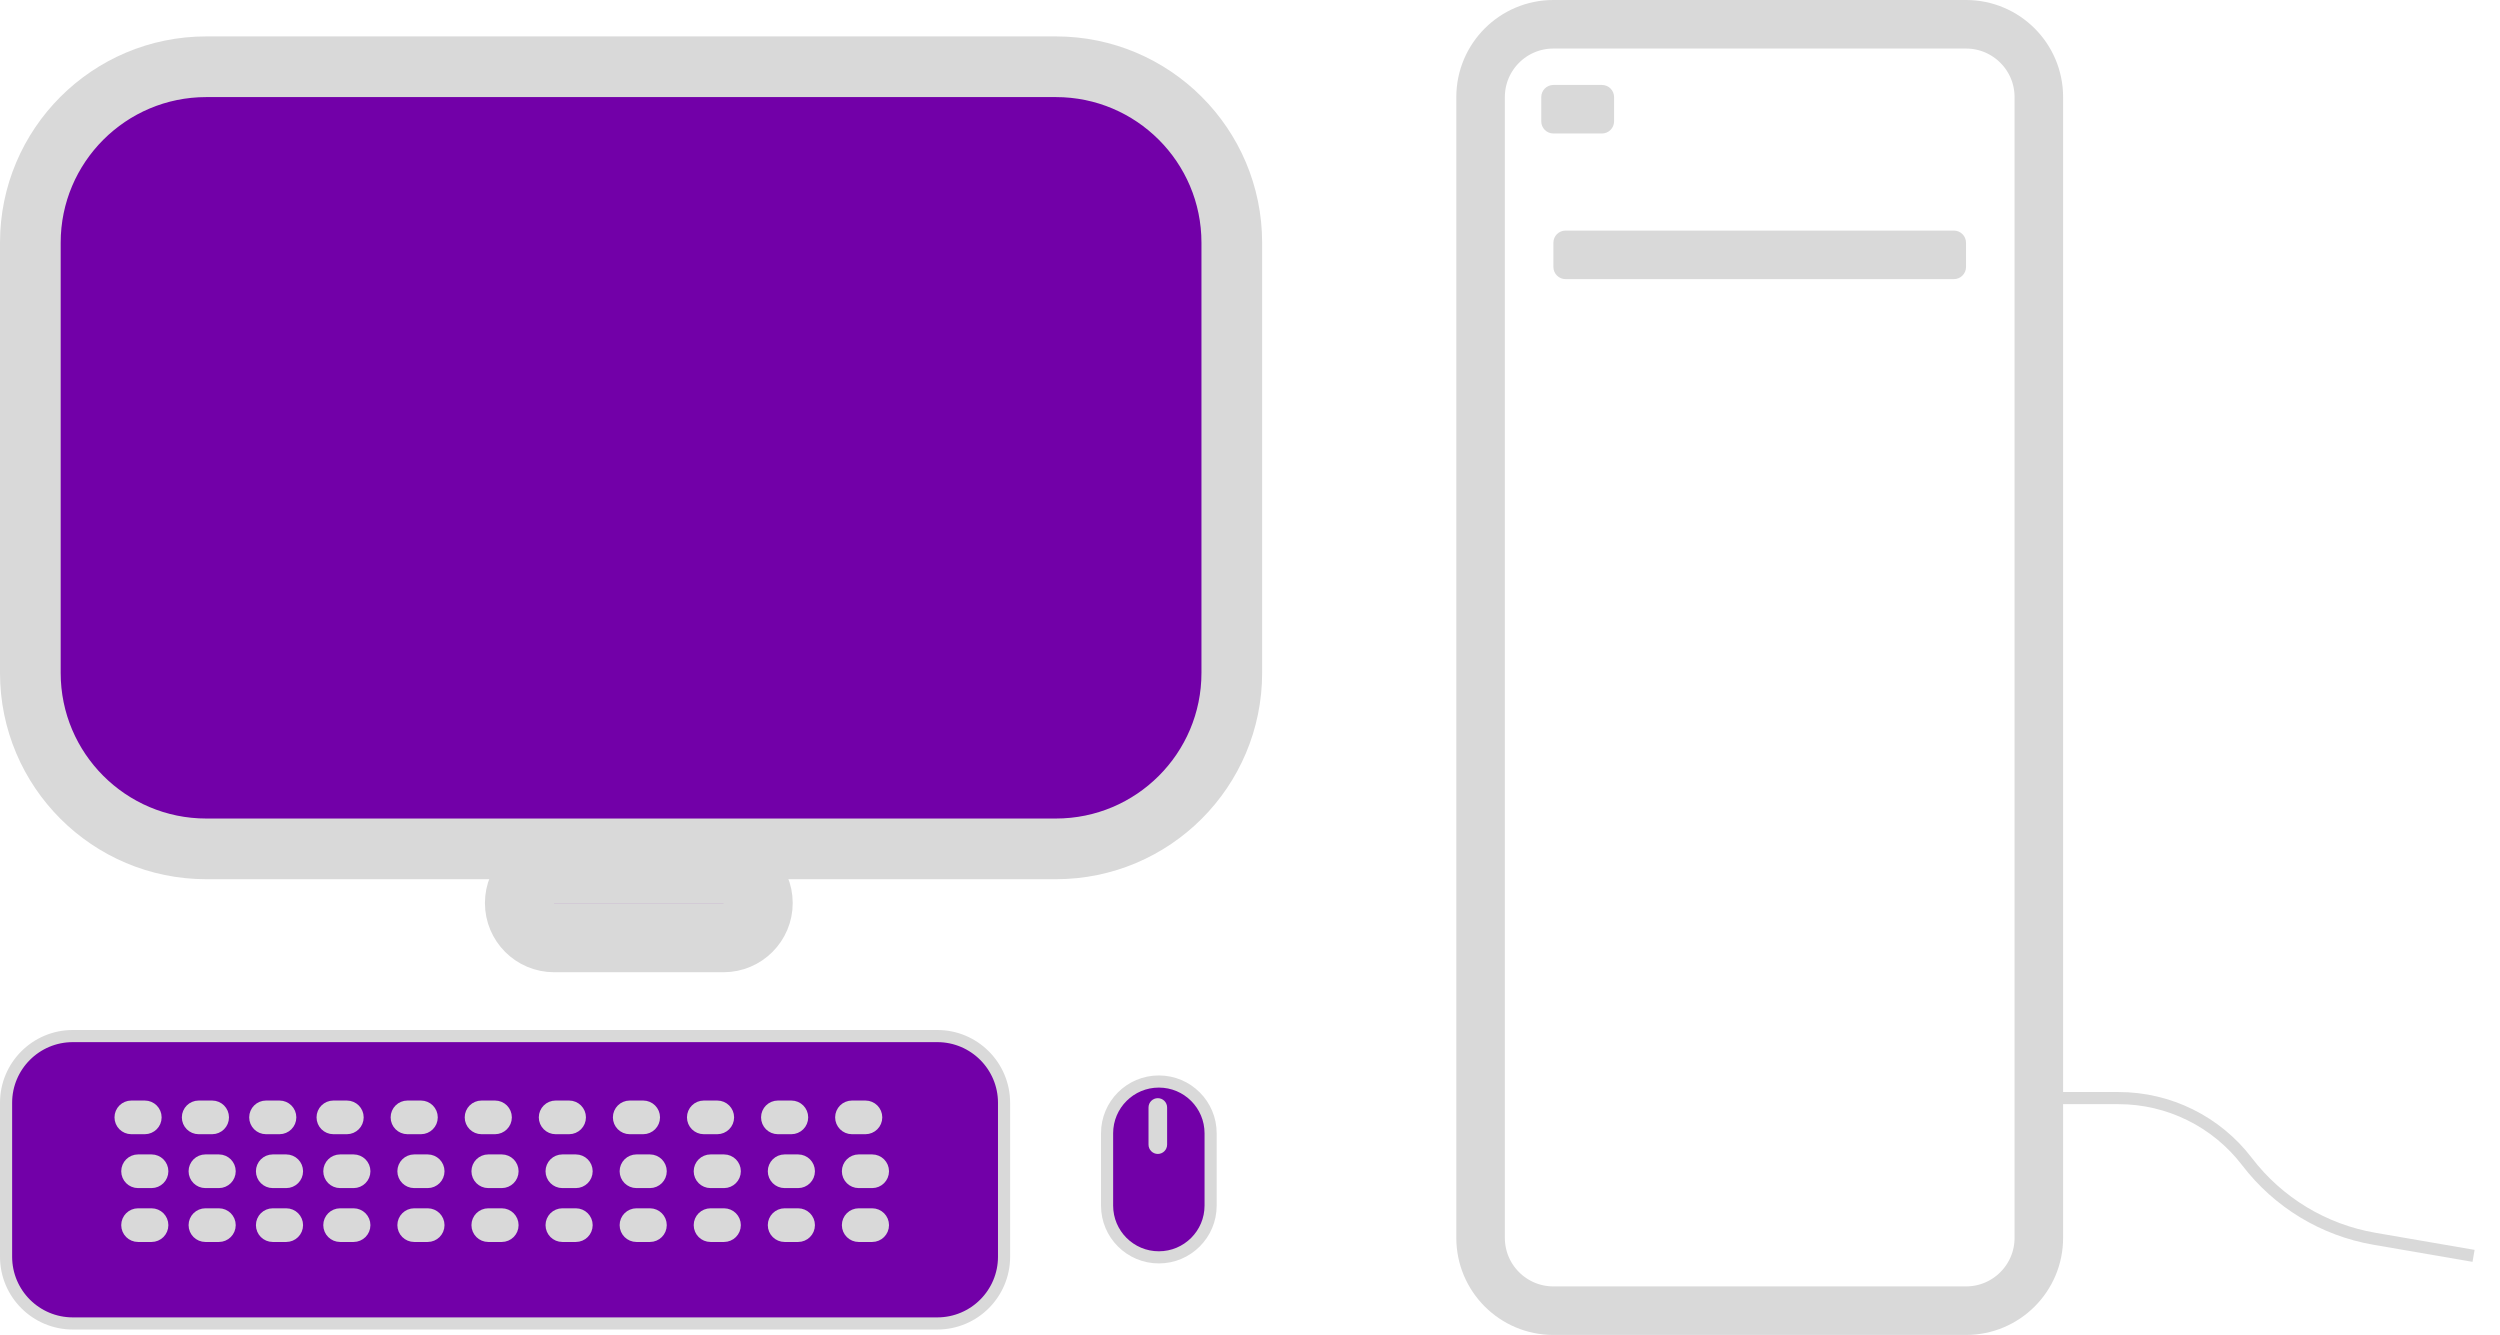
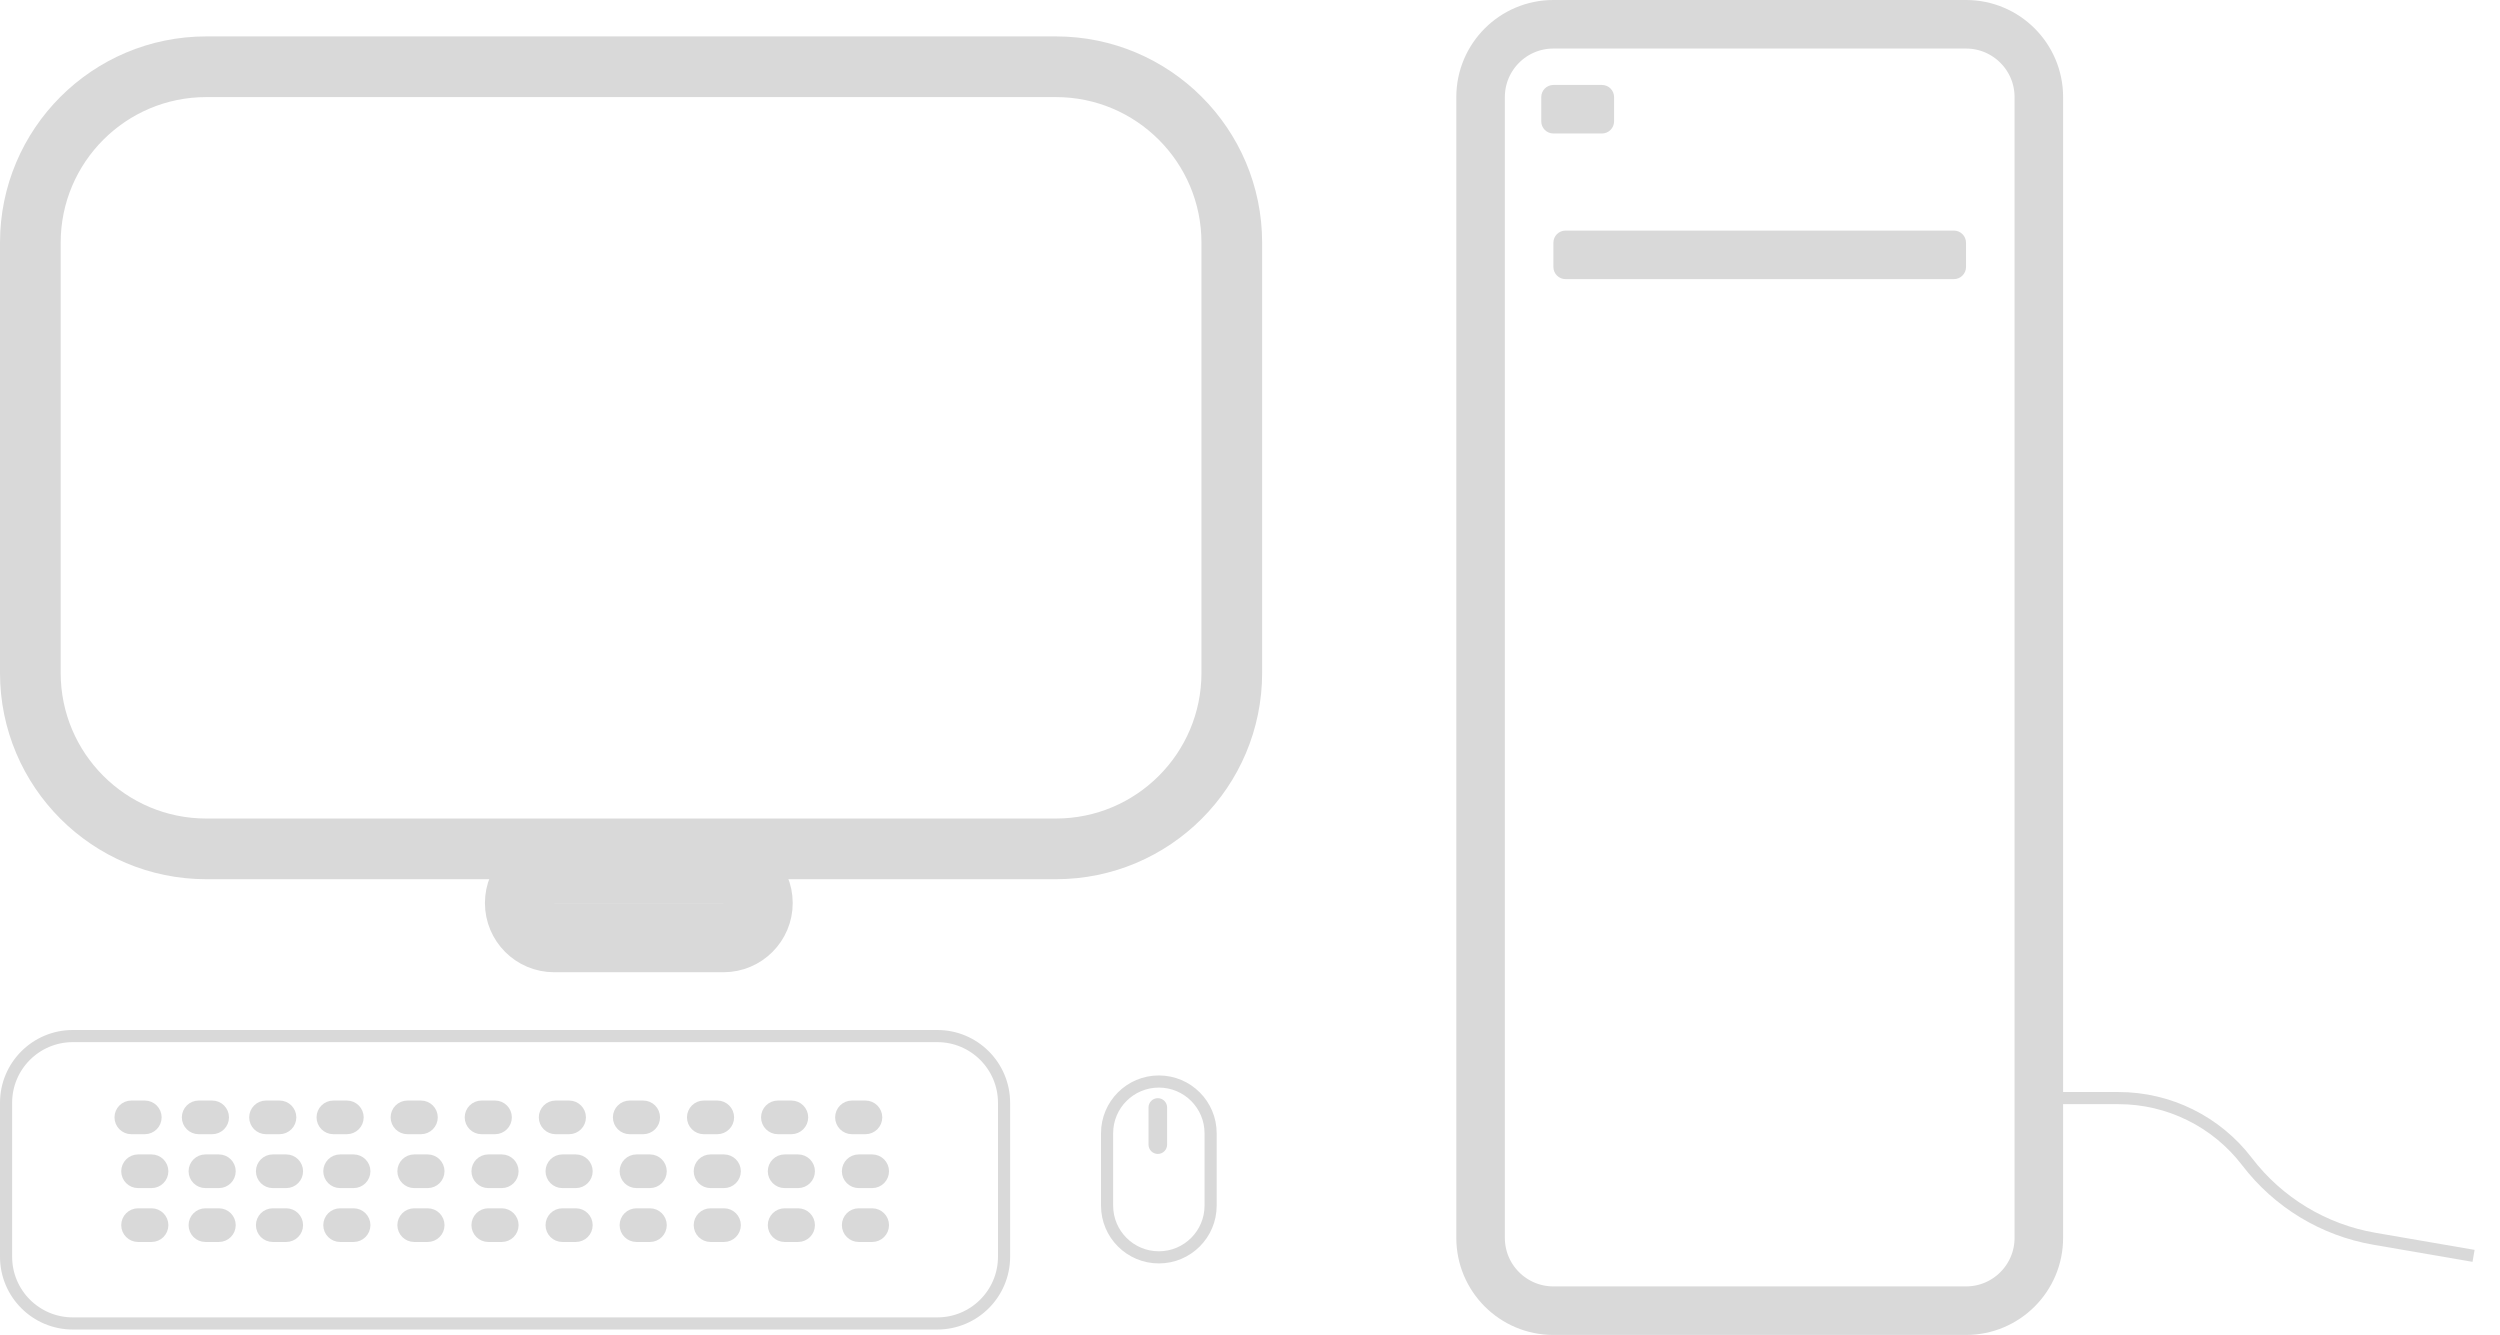
<svg xmlns="http://www.w3.org/2000/svg" width="206" height="110" viewBox="0 0 206 110" fill="none">
-   <rect x="2.5" y="5.5" width="99" height="64.447" rx="14.5" fill="#7200A8" stroke="#D9D9D9" stroke-width="5" />
-   <rect x="42.809" y="71.559" width="19.66" height="5.702" rx="2.851" fill="#7200A8" stroke="#D9D9D9" stroke-width="5.702" />
-   <rect x="0.5" y="85.372" width="82.234" height="23.681" rx="5.5" fill="#7200A8" stroke="#D9D9D9" />
-   <rect x="10.128" y="91.378" width="2.497" height="1.387" rx="0.694" fill="#7200A8" stroke="#D9D9D9" stroke-width="1.387" />
-   <rect x="10.683" y="95.818" width="2.497" height="1.387" rx="0.694" fill="#7200A8" stroke="#D9D9D9" stroke-width="1.387" />
-   <rect x="10.683" y="100.258" width="2.497" height="1.387" rx="0.694" fill="#7200A8" stroke="#D9D9D9" stroke-width="1.387" />
-   <rect x="15.678" y="91.378" width="2.497" height="1.387" rx="0.694" fill="#7200A8" stroke="#D9D9D9" stroke-width="1.387" />
-   <rect x="16.233" y="95.818" width="2.497" height="1.387" rx="0.694" fill="#7200A8" stroke="#D9D9D9" stroke-width="1.387" />
-   <rect x="16.233" y="100.258" width="2.497" height="1.387" rx="0.694" fill="#7200A8" stroke="#D9D9D9" stroke-width="1.387" />
-   <rect x="21.227" y="91.378" width="2.497" height="1.387" rx="0.694" fill="#7200A8" stroke="#D9D9D9" stroke-width="1.387" />
-   <rect x="21.782" y="95.818" width="2.497" height="1.387" rx="0.694" fill="#7200A8" stroke="#D9D9D9" stroke-width="1.387" />
-   <rect x="21.782" y="100.258" width="2.497" height="1.387" rx="0.694" fill="#7200A8" stroke="#D9D9D9" stroke-width="1.387" />
-   <rect x="26.777" y="91.378" width="2.497" height="1.387" rx="0.694" fill="#7200A8" stroke="#D9D9D9" stroke-width="1.387" />
-   <rect x="27.332" y="95.818" width="2.497" height="1.387" rx="0.694" fill="#7200A8" stroke="#D9D9D9" stroke-width="1.387" />
-   <rect x="27.332" y="100.258" width="2.497" height="1.387" rx="0.694" fill="#7200A8" stroke="#D9D9D9" stroke-width="1.387" />
-   <rect x="32.882" y="91.378" width="2.497" height="1.387" rx="0.694" fill="#7200A8" stroke="#D9D9D9" stroke-width="1.387" />
-   <rect x="33.437" y="95.818" width="2.497" height="1.387" rx="0.694" fill="#7200A8" stroke="#D9D9D9" stroke-width="1.387" />
-   <rect x="33.437" y="100.258" width="2.497" height="1.387" rx="0.694" fill="#7200A8" stroke="#D9D9D9" stroke-width="1.387" />
-   <rect x="38.986" y="91.378" width="2.497" height="1.387" rx="0.694" fill="#7200A8" stroke="#D9D9D9" stroke-width="1.387" />
-   <rect x="39.541" y="95.818" width="2.497" height="1.387" rx="0.694" fill="#7200A8" stroke="#D9D9D9" stroke-width="1.387" />
-   <rect x="39.541" y="100.258" width="2.497" height="1.387" rx="0.694" fill="#7200A8" stroke="#D9D9D9" stroke-width="1.387" />
-   <rect x="45.091" y="91.378" width="2.497" height="1.387" rx="0.694" fill="#7200A8" stroke="#D9D9D9" stroke-width="1.387" />
-   <rect x="45.646" y="95.818" width="2.497" height="1.387" rx="0.694" fill="#7200A8" stroke="#D9D9D9" stroke-width="1.387" />
-   <rect x="45.646" y="100.258" width="2.497" height="1.387" rx="0.694" fill="#7200A8" stroke="#D9D9D9" stroke-width="1.387" />
-   <rect x="63.405" y="91.378" width="2.497" height="1.387" rx="0.694" fill="#7200A8" stroke="#D9D9D9" stroke-width="1.387" />
-   <rect x="63.96" y="95.818" width="2.497" height="1.387" rx="0.694" fill="#7200A8" stroke="#D9D9D9" stroke-width="1.387" />
-   <rect x="63.96" y="100.258" width="2.497" height="1.387" rx="0.694" fill="#7200A8" stroke="#D9D9D9" stroke-width="1.387" />
-   <rect x="51.196" y="91.378" width="2.497" height="1.387" rx="0.694" fill="#7200A8" stroke="#D9D9D9" stroke-width="1.387" />
-   <rect x="51.751" y="95.818" width="2.497" height="1.387" rx="0.694" fill="#7200A8" stroke="#D9D9D9" stroke-width="1.387" />
-   <rect x="51.751" y="100.258" width="2.497" height="1.387" rx="0.694" fill="#7200A8" stroke="#D9D9D9" stroke-width="1.387" />
-   <rect x="69.509" y="91.378" width="2.497" height="1.387" rx="0.694" fill="#7200A8" stroke="#D9D9D9" stroke-width="1.387" />
-   <rect x="70.064" y="95.818" width="2.497" height="1.387" rx="0.694" fill="#7200A8" stroke="#D9D9D9" stroke-width="1.387" />
-   <rect x="70.064" y="100.258" width="2.497" height="1.387" rx="0.694" fill="#7200A8" stroke="#D9D9D9" stroke-width="1.387" />
-   <rect x="57.3" y="91.378" width="2.497" height="1.387" rx="0.694" fill="#7200A8" stroke="#D9D9D9" stroke-width="1.387" />
-   <rect x="57.855" y="95.818" width="2.497" height="1.387" rx="0.694" fill="#7200A8" stroke="#D9D9D9" stroke-width="1.387" />
-   <rect x="57.855" y="100.258" width="2.497" height="1.387" rx="0.694" fill="#7200A8" stroke="#D9D9D9" stroke-width="1.387" />
-   <rect x="91.223" y="89.117" width="8.532" height="14.489" rx="4.266" fill="#7200A8" stroke="#D9D9D9" />
-   <rect x="95.021" y="90.872" width="0.766" height="3.83" rx="0.383" fill="#7200A8" stroke="#D9D9D9" stroke-width="0.766" />
+   <rect x="2.5" y="5.5" width="99" height="64.447" rx="14.5" stroke="#D9D9D9" stroke-width="5" />
+   <rect x="42.809" y="71.559" width="19.66" height="5.702" rx="2.851" stroke="#D9D9D9" stroke-width="5.702" />
+   <rect x="0.5" y="85.372" width="82.234" height="23.681" rx="5.5" stroke="#D9D9D9" />
+   <rect x="10.128" y="91.378" width="2.497" height="1.387" rx="0.694" stroke="#D9D9D9" stroke-width="1.387" />
+   <rect x="10.683" y="95.818" width="2.497" height="1.387" rx="0.694" stroke="#D9D9D9" stroke-width="1.387" />
+   <rect x="10.683" y="100.258" width="2.497" height="1.387" rx="0.694" stroke="#D9D9D9" stroke-width="1.387" />
+   <rect x="15.678" y="91.378" width="2.497" height="1.387" rx="0.694" stroke="#D9D9D9" stroke-width="1.387" />
+   <rect x="16.233" y="95.818" width="2.497" height="1.387" rx="0.694" stroke="#D9D9D9" stroke-width="1.387" />
+   <rect x="16.233" y="100.258" width="2.497" height="1.387" rx="0.694" stroke="#D9D9D9" stroke-width="1.387" />
+   <rect x="21.227" y="91.378" width="2.497" height="1.387" rx="0.694" stroke="#D9D9D9" stroke-width="1.387" />
+   <rect x="21.782" y="95.818" width="2.497" height="1.387" rx="0.694" stroke="#D9D9D9" stroke-width="1.387" />
+   <rect x="21.782" y="100.258" width="2.497" height="1.387" rx="0.694" stroke="#D9D9D9" stroke-width="1.387" />
+   <rect x="26.777" y="91.378" width="2.497" height="1.387" rx="0.694" stroke="#D9D9D9" stroke-width="1.387" />
+   <rect x="27.332" y="95.818" width="2.497" height="1.387" rx="0.694" stroke="#D9D9D9" stroke-width="1.387" />
+   <rect x="27.332" y="100.258" width="2.497" height="1.387" rx="0.694" stroke="#D9D9D9" stroke-width="1.387" />
+   <rect x="32.882" y="91.378" width="2.497" height="1.387" rx="0.694" stroke="#D9D9D9" stroke-width="1.387" />
+   <rect x="33.437" y="95.818" width="2.497" height="1.387" rx="0.694" stroke="#D9D9D9" stroke-width="1.387" />
+   <rect x="33.437" y="100.258" width="2.497" height="1.387" rx="0.694" stroke="#D9D9D9" stroke-width="1.387" />
+   <rect x="38.986" y="91.378" width="2.497" height="1.387" rx="0.694" stroke="#D9D9D9" stroke-width="1.387" />
+   <rect x="39.541" y="95.818" width="2.497" height="1.387" rx="0.694" stroke="#D9D9D9" stroke-width="1.387" />
+   <rect x="39.541" y="100.258" width="2.497" height="1.387" rx="0.694" stroke="#D9D9D9" stroke-width="1.387" />
+   <rect x="45.091" y="91.378" width="2.497" height="1.387" rx="0.694" stroke="#D9D9D9" stroke-width="1.387" />
+   <rect x="45.646" y="95.818" width="2.497" height="1.387" rx="0.694" stroke="#D9D9D9" stroke-width="1.387" />
+   <rect x="45.646" y="100.258" width="2.497" height="1.387" rx="0.694" stroke="#D9D9D9" stroke-width="1.387" />
+   <rect x="63.405" y="91.378" width="2.497" height="1.387" rx="0.694" stroke="#D9D9D9" stroke-width="1.387" />
+   <rect x="63.96" y="95.818" width="2.497" height="1.387" rx="0.694" stroke="#D9D9D9" stroke-width="1.387" />
+   <rect x="63.96" y="100.258" width="2.497" height="1.387" rx="0.694" stroke="#D9D9D9" stroke-width="1.387" />
+   <rect x="51.196" y="91.378" width="2.497" height="1.387" rx="0.694" stroke="#D9D9D9" stroke-width="1.387" />
+   <rect x="51.751" y="95.818" width="2.497" height="1.387" rx="0.694" stroke="#D9D9D9" stroke-width="1.387" />
+   <rect x="51.751" y="100.258" width="2.497" height="1.387" rx="0.694" stroke="#D9D9D9" stroke-width="1.387" />
+   <rect x="69.509" y="91.378" width="2.497" height="1.387" rx="0.694" stroke="#D9D9D9" stroke-width="1.387" />
+   <rect x="70.064" y="95.818" width="2.497" height="1.387" rx="0.694" stroke="#D9D9D9" stroke-width="1.387" />
+   <rect x="70.064" y="100.258" width="2.497" height="1.387" rx="0.694" stroke="#D9D9D9" stroke-width="1.387" />
+   <rect x="57.3" y="91.378" width="2.497" height="1.387" rx="0.694" stroke="#D9D9D9" stroke-width="1.387" />
+   <rect x="57.855" y="95.818" width="2.497" height="1.387" rx="0.694" stroke="#D9D9D9" stroke-width="1.387" />
+   <rect x="57.855" y="100.258" width="2.497" height="1.387" rx="0.694" stroke="#D9D9D9" stroke-width="1.387" />
+   <rect x="91.223" y="89.117" width="8.532" height="14.489" rx="4.266" stroke="#D9D9D9" />
+   <rect x="95.021" y="90.872" width="0.766" height="3.83" rx="0.383" stroke="#D9D9D9" stroke-width="0.766" />
  <rect x="122" y="2" width="46" height="106" rx="6" stroke="#D9D9D9" stroke-width="4" />
  <path d="M166.821 90.483L174.566 90.483C178.719 90.483 182.634 92.419 185.155 95.719V95.719V95.719C187.726 99.084 191.474 101.354 195.648 102.074L203.821 103.483" stroke="#D9D9D9" />
  <rect x="127" y="7" width="6" height="4" rx="1" fill="#D9D9D9" />
  <rect x="128" y="19" width="34" height="4" rx="1" fill="#D9D9D9" />
</svg>
